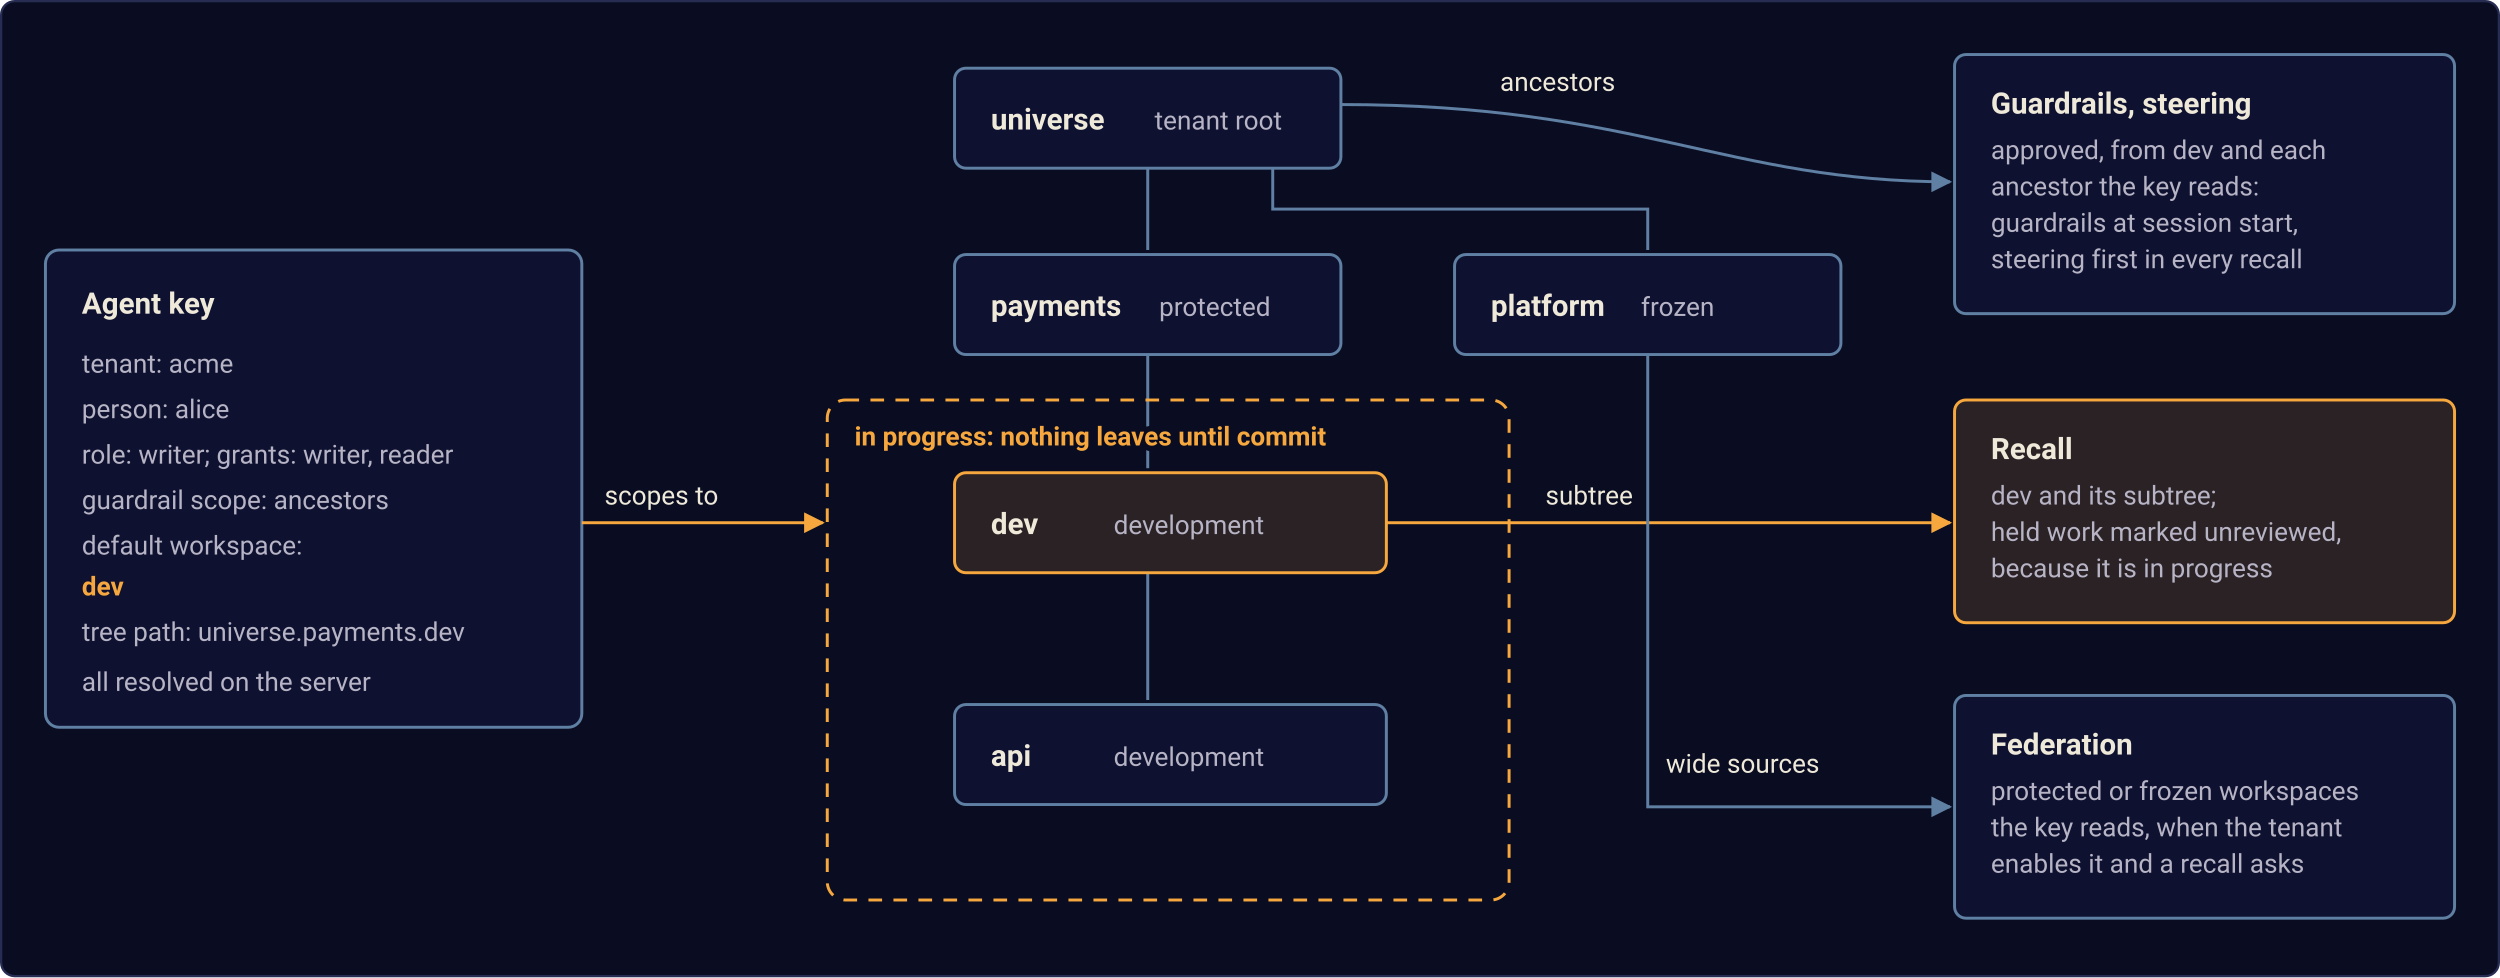
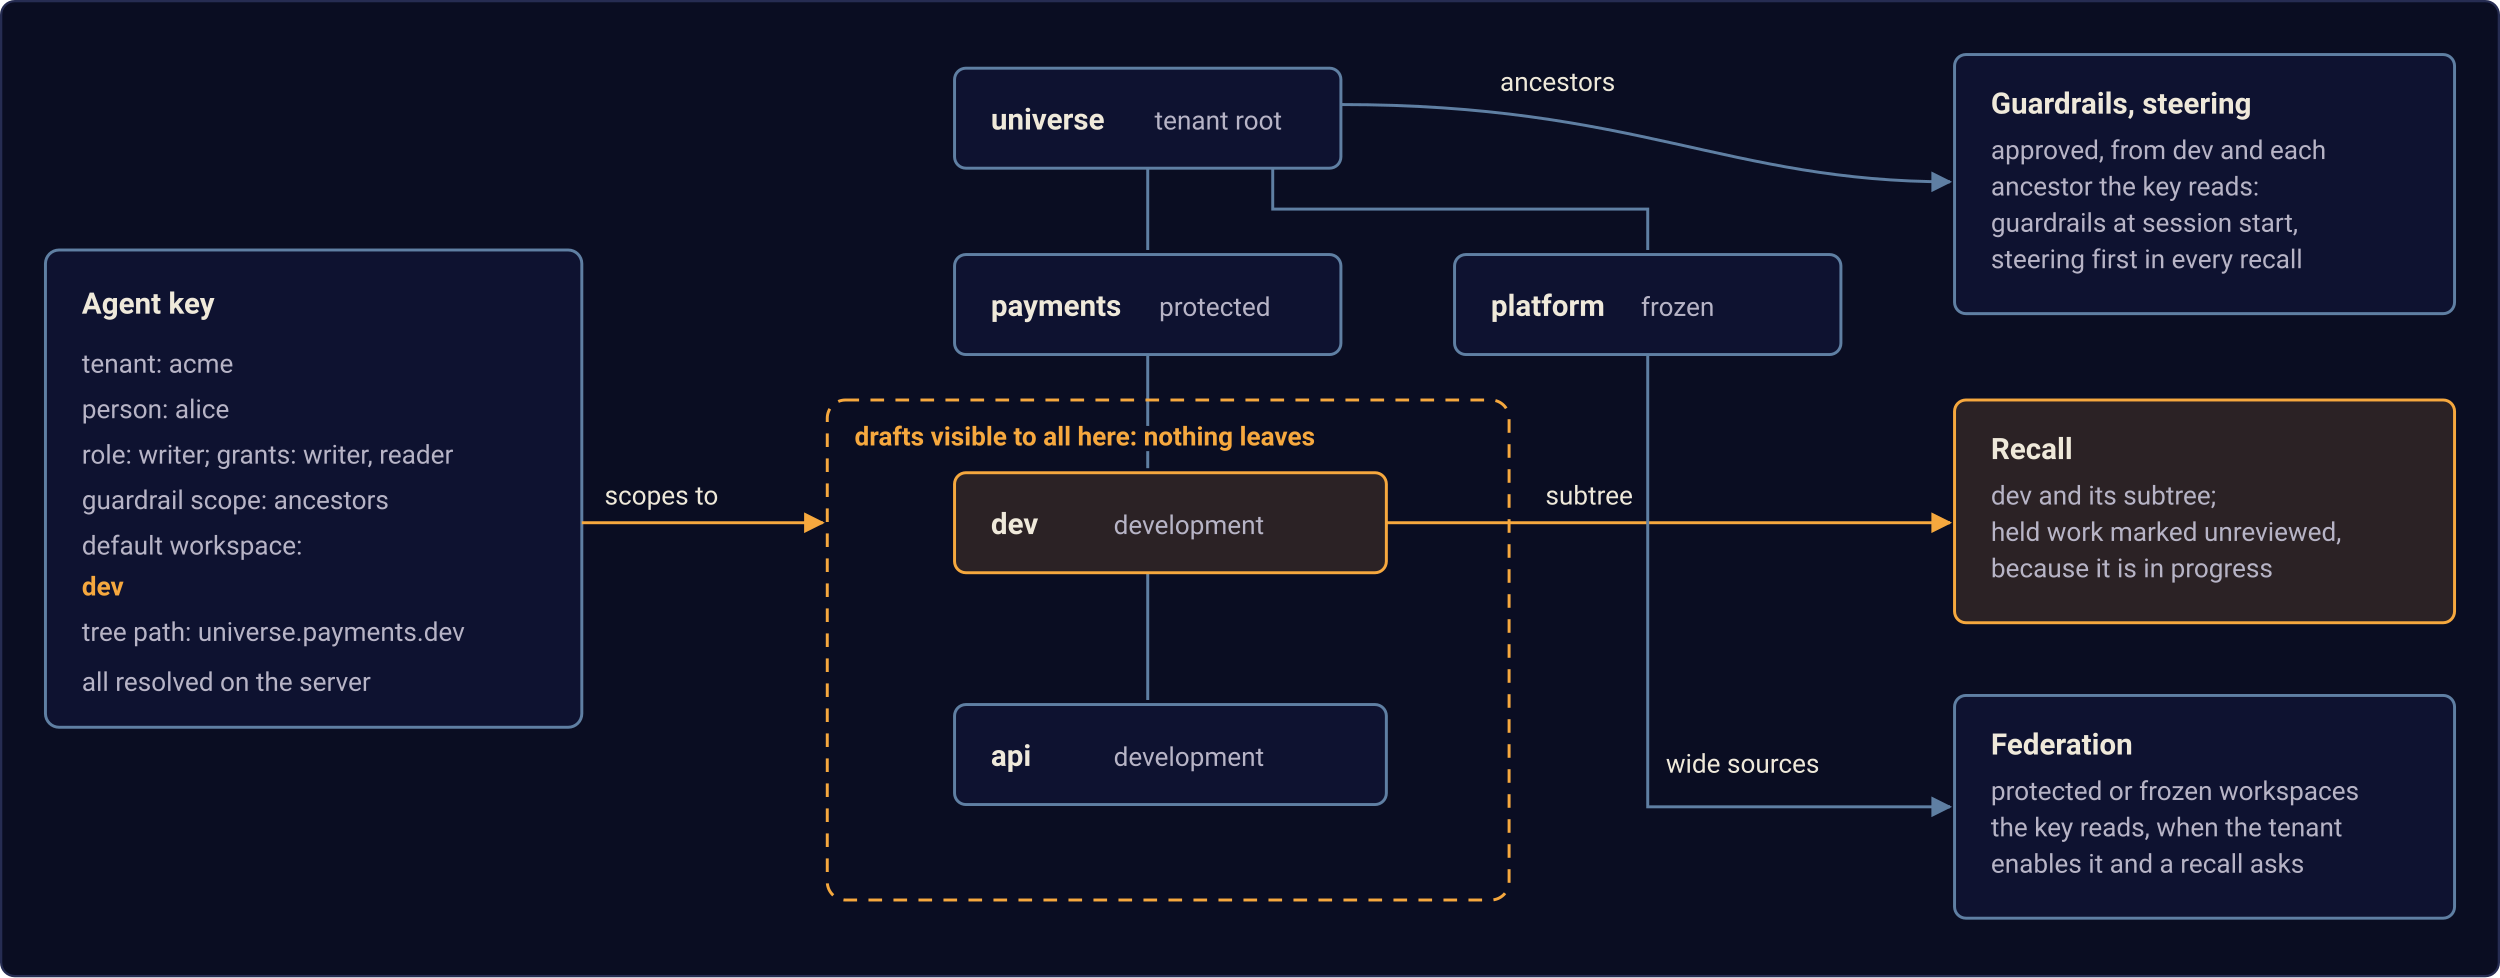
<svg xmlns="http://www.w3.org/2000/svg" width="1100" height="430" viewBox="0 0 1100 430" role="img" aria-labelledby="title desc">
  <style>
.plate{fill:#0a0d22;stroke:#262c52}
text{font-family:system-ui,-apple-system,"Segoe UI",Roboto,"Helvetica Neue",Arial,sans-serif}
.box{fill:#0e1230;stroke:#5f7fa3;stroke-width:1.3}
.box.soft{fill:#111638}
.box.acc{fill:#f6a83e24;stroke:#f6a83e}
.box.plan{fill:none;stroke-dasharray:5 4}
.box.acs{stroke:#f6a83e}
.zone{fill:none;stroke:#f6a83e;stroke-width:1.3;stroke-dasharray:6 5}
.lane{fill:none;stroke:#262c52;stroke-width:1}
.t{fill:#efe9da;font-size:13px;font-weight:700}
.t.big{font-size:15px}
.s{fill:#b7b4c6;font-size:11.5px}
.s.hi{fill:#f6a83e;font-weight:700}
.lanet{fill:#8c8fa8;font-size:11px;font-family:ui-monospace,SFMono-Regular,Menlo,Consolas,"Liberation Mono",monospace;letter-spacing:.06em}
.e{fill:none;stroke:#5f7fa3;stroke-width:1.3}
.e.acc{stroke:#f6a83e}
.e.dash{stroke-dasharray:5 4}
.ah{fill:#5f7fa3}
.aha{fill:#f6a83e}
.el{fill:#efe9da;font-size:11.5px;paint-order:stroke;stroke:#0a0d22;stroke-width:5px;stroke-linejoin:round}
.step{fill:#f6a83e}
.stept{fill:#1a1206;font-size:11px;font-weight:700;font-family:ui-monospace,SFMono-Regular,Menlo,Consolas,"Liberation Mono",monospace}
.acct{fill:#f6a83e;font-size:11.5px;font-weight:700;paint-order:stroke;stroke:#0a0d22;stroke-width:5px;stroke-linejoin:round}
</style>
  <defs>
    <marker id="a" viewBox="0 0 10 10" refX="9" refY="5" markerWidth="7" markerHeight="7" orient="auto-start-reverse">
      <path class="ah" d="M0 0 L10 5 L0 10 z" />
    </marker>
    <marker id="aa" viewBox="0 0 10 10" refX="9" refY="5" markerWidth="7" markerHeight="7" orient="auto-start-reverse">
      <path class="aha" d="M0 0 L10 5 L0 10 z" />
    </marker>
  </defs>
  <rect class="plate" x="0.5" y="0.5" width="1099" height="429" rx="6" />
  <path class="e" d="M505 74 V110" />
  <path class="e" d="M505 156 V206" />
  <path class="e" d="M505 252 V308" />
  <path class="e" d="M560 74 V92 H725 V110" />
  <rect class="box" x="20" y="110" width="236" height="210" rx="6" />
  <text class="t" x="36" y="138">Agent key</text>
  <text class="s" x="36" y="164">tenant: acme</text>
  <text class="s" x="36" y="184">person: alice</text>
  <text class="s" x="36" y="204">role: writer; grants: writer, reader</text>
  <text class="s" x="36" y="224">guardrail scope: ancestors</text>
  <text class="s" x="36" y="244">default workspace:</text>
  <text class="s hi" x="36" y="262">dev</text>
  <text class="s" x="36" y="282">tree path: universe.payments.dev</text>
  <text class="s" x="36" y="304">all resolved on the server</text>
  <path class="e acc" d="M256 230 H362" marker-end="url(#aa)" />
  <text class="el" x="266" y="222">scopes to</text>
  <rect class="box" x="420" y="30" width="170" height="44" rx="5" />
  <text class="t" x="436" y="57">universe</text>
  <text class="s" x="508" y="57">tenant root</text>
  <rect class="box" x="420" y="112" width="170" height="44" rx="5" />
  <text class="t" x="436" y="139">payments</text>
  <text class="s" x="510" y="139">protected</text>
  <rect class="box" x="640" y="112" width="170" height="44" rx="5" />
  <text class="t" x="656" y="139">platform</text>
  <text class="s" x="722" y="139">frozen</text>
  <rect class="zone" x="364" y="176" width="300" height="220" rx="8" />
-   <text class="acct" x="376" y="196">in progress: nothing leaves until commit</text>
+   <text class="acct" x="376" y="196">drafts visible to all here: nothing leaves</text>
  <rect class="box acc" x="420" y="208" width="190" height="44" rx="5" />
  <text class="t" x="436" y="235">dev</text>
  <text class="s" x="490" y="235">development</text>
  <rect class="box" x="420" y="310" width="190" height="44" rx="5" />
  <text class="t" x="436" y="337">api</text>
  <text class="s" x="490" y="337">development</text>
  <rect class="box" x="860" y="24" width="220" height="114" rx="5" />
  <text class="t" x="876" y="50">Guardrails, steering</text>
  <text class="s" x="876" y="70">approved, from dev and each</text>
  <text class="s" x="876" y="86">ancestor the key reads:</text>
  <text class="s" x="876" y="102">guardrails at session start,</text>
  <text class="s" x="876" y="118">steering first in every recall</text>
  <rect class="box acc" x="860" y="176" width="220" height="98" rx="5" />
  <text class="t" x="876" y="202">Recall</text>
  <text class="s" x="876" y="222">dev and its subtree;</text>
  <text class="s" x="876" y="238">held work marked unreviewed,</text>
  <text class="s" x="876" y="254">because it is in progress</text>
  <rect class="box" x="860" y="306" width="220" height="98" rx="5" />
  <text class="t" x="876" y="332">Federation</text>
  <text class="s" x="876" y="352">protected or frozen workspaces</text>
  <text class="s" x="876" y="368">the key reads, when the tenant</text>
  <text class="s" x="876" y="384">enables it and a recall asks</text>
  <path class="e" d="M590 46 C720 46 760 80 858 80" marker-end="url(#a)" />
  <text class="el" x="660" y="40">ancestors</text>
  <path class="e acc" d="M610 230 H858" marker-end="url(#aa)" />
  <text class="el" x="680" y="222">subtree</text>
  <path class="e" d="M725 156 V355 H858" marker-end="url(#a)" />
  <text class="el" x="733" y="340">wide sources</text>
</svg>
